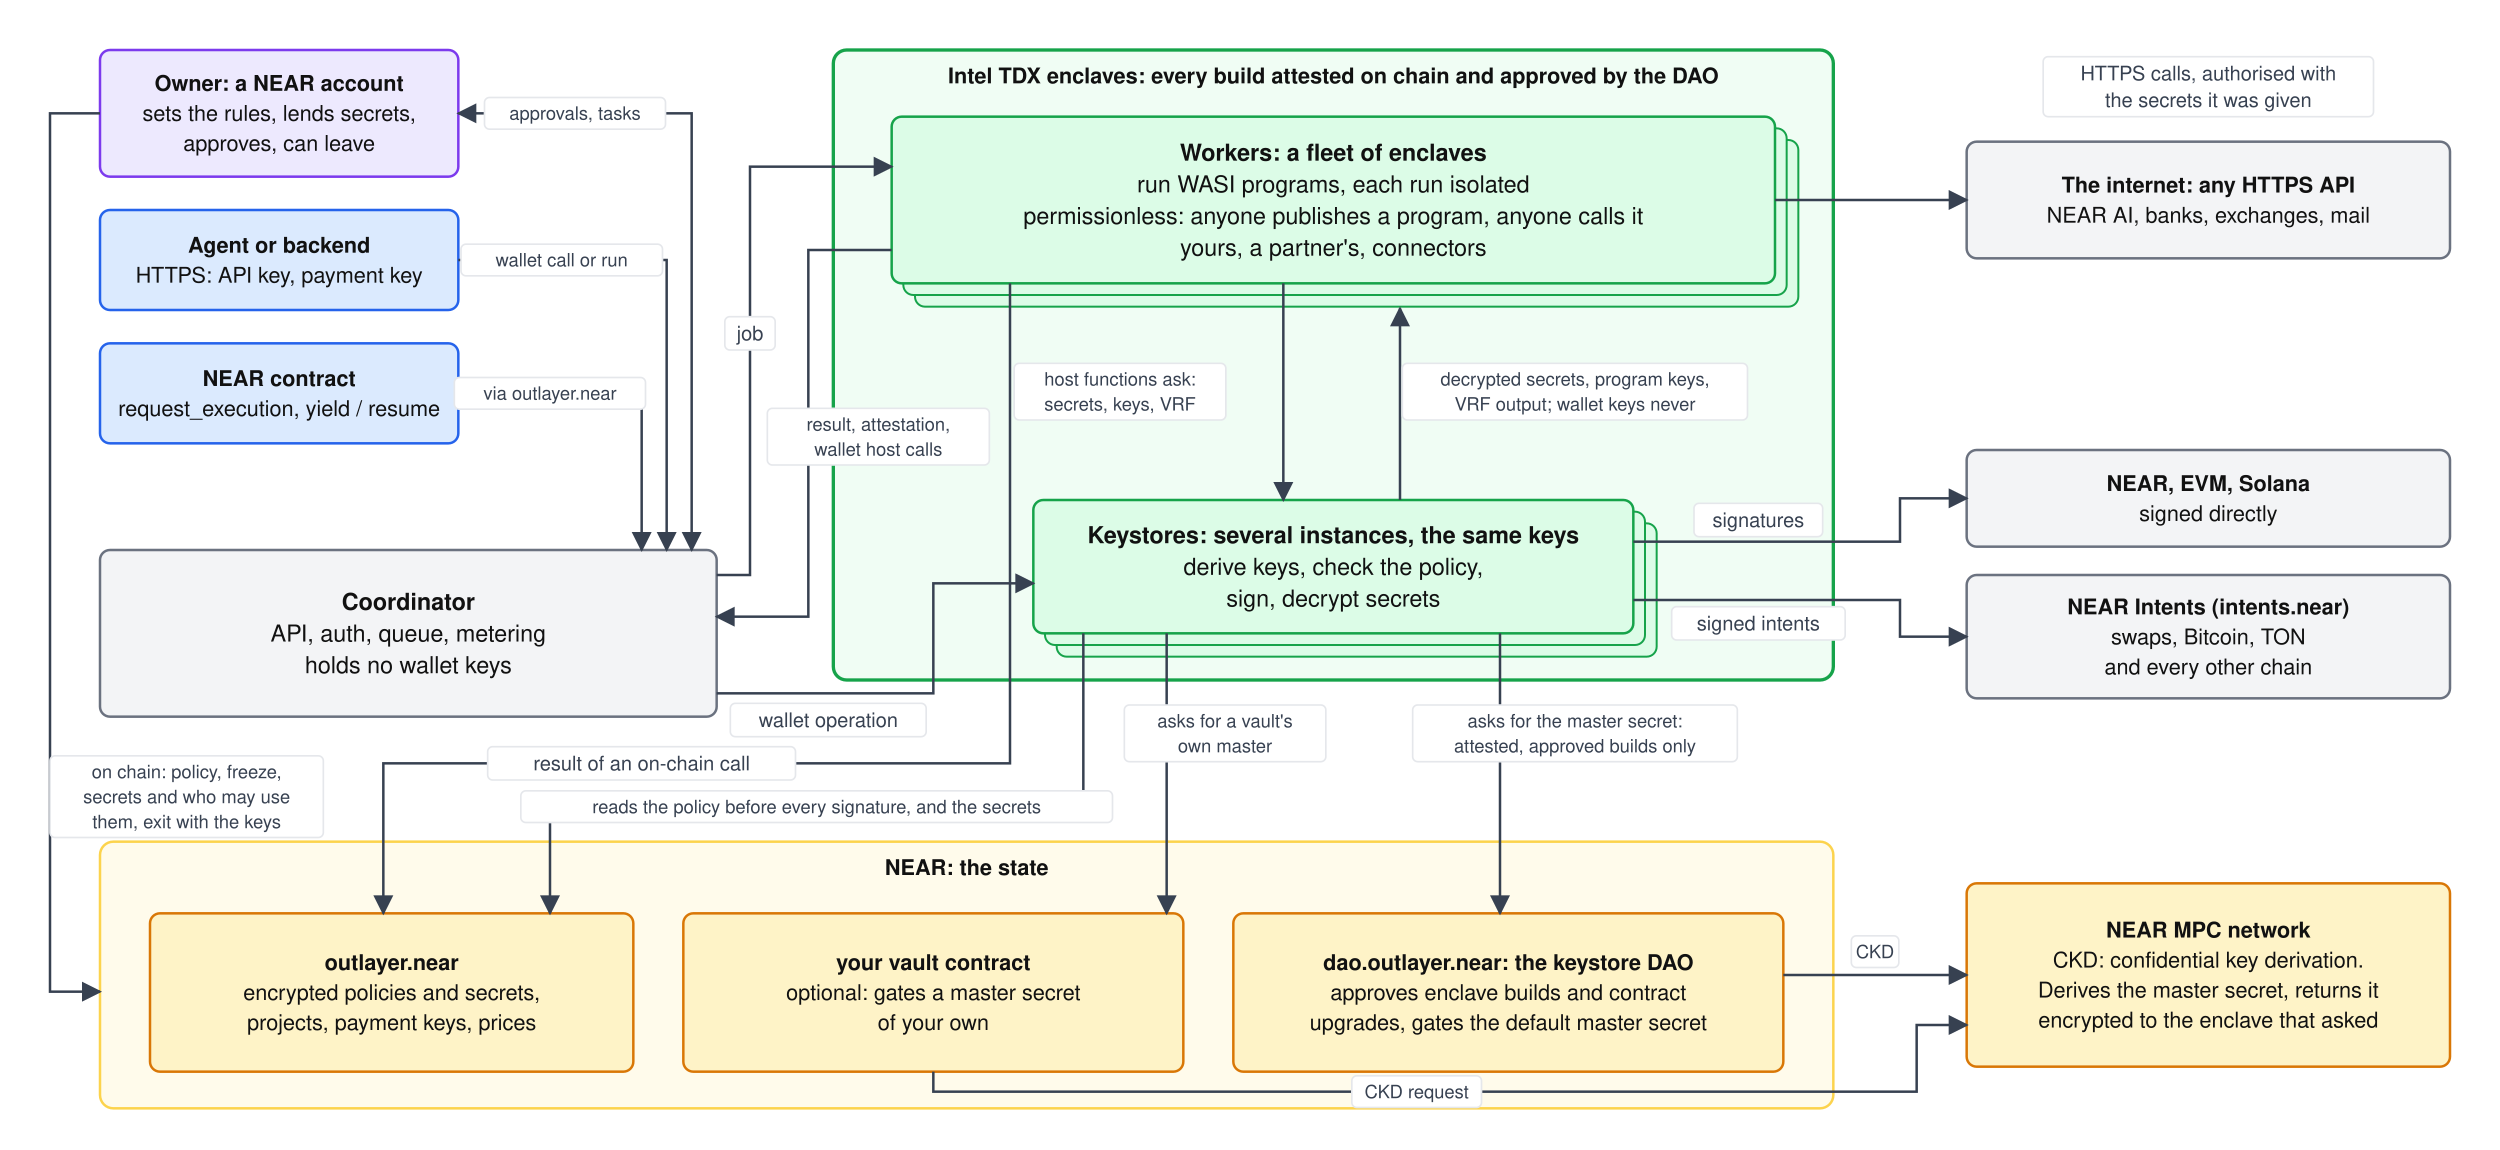
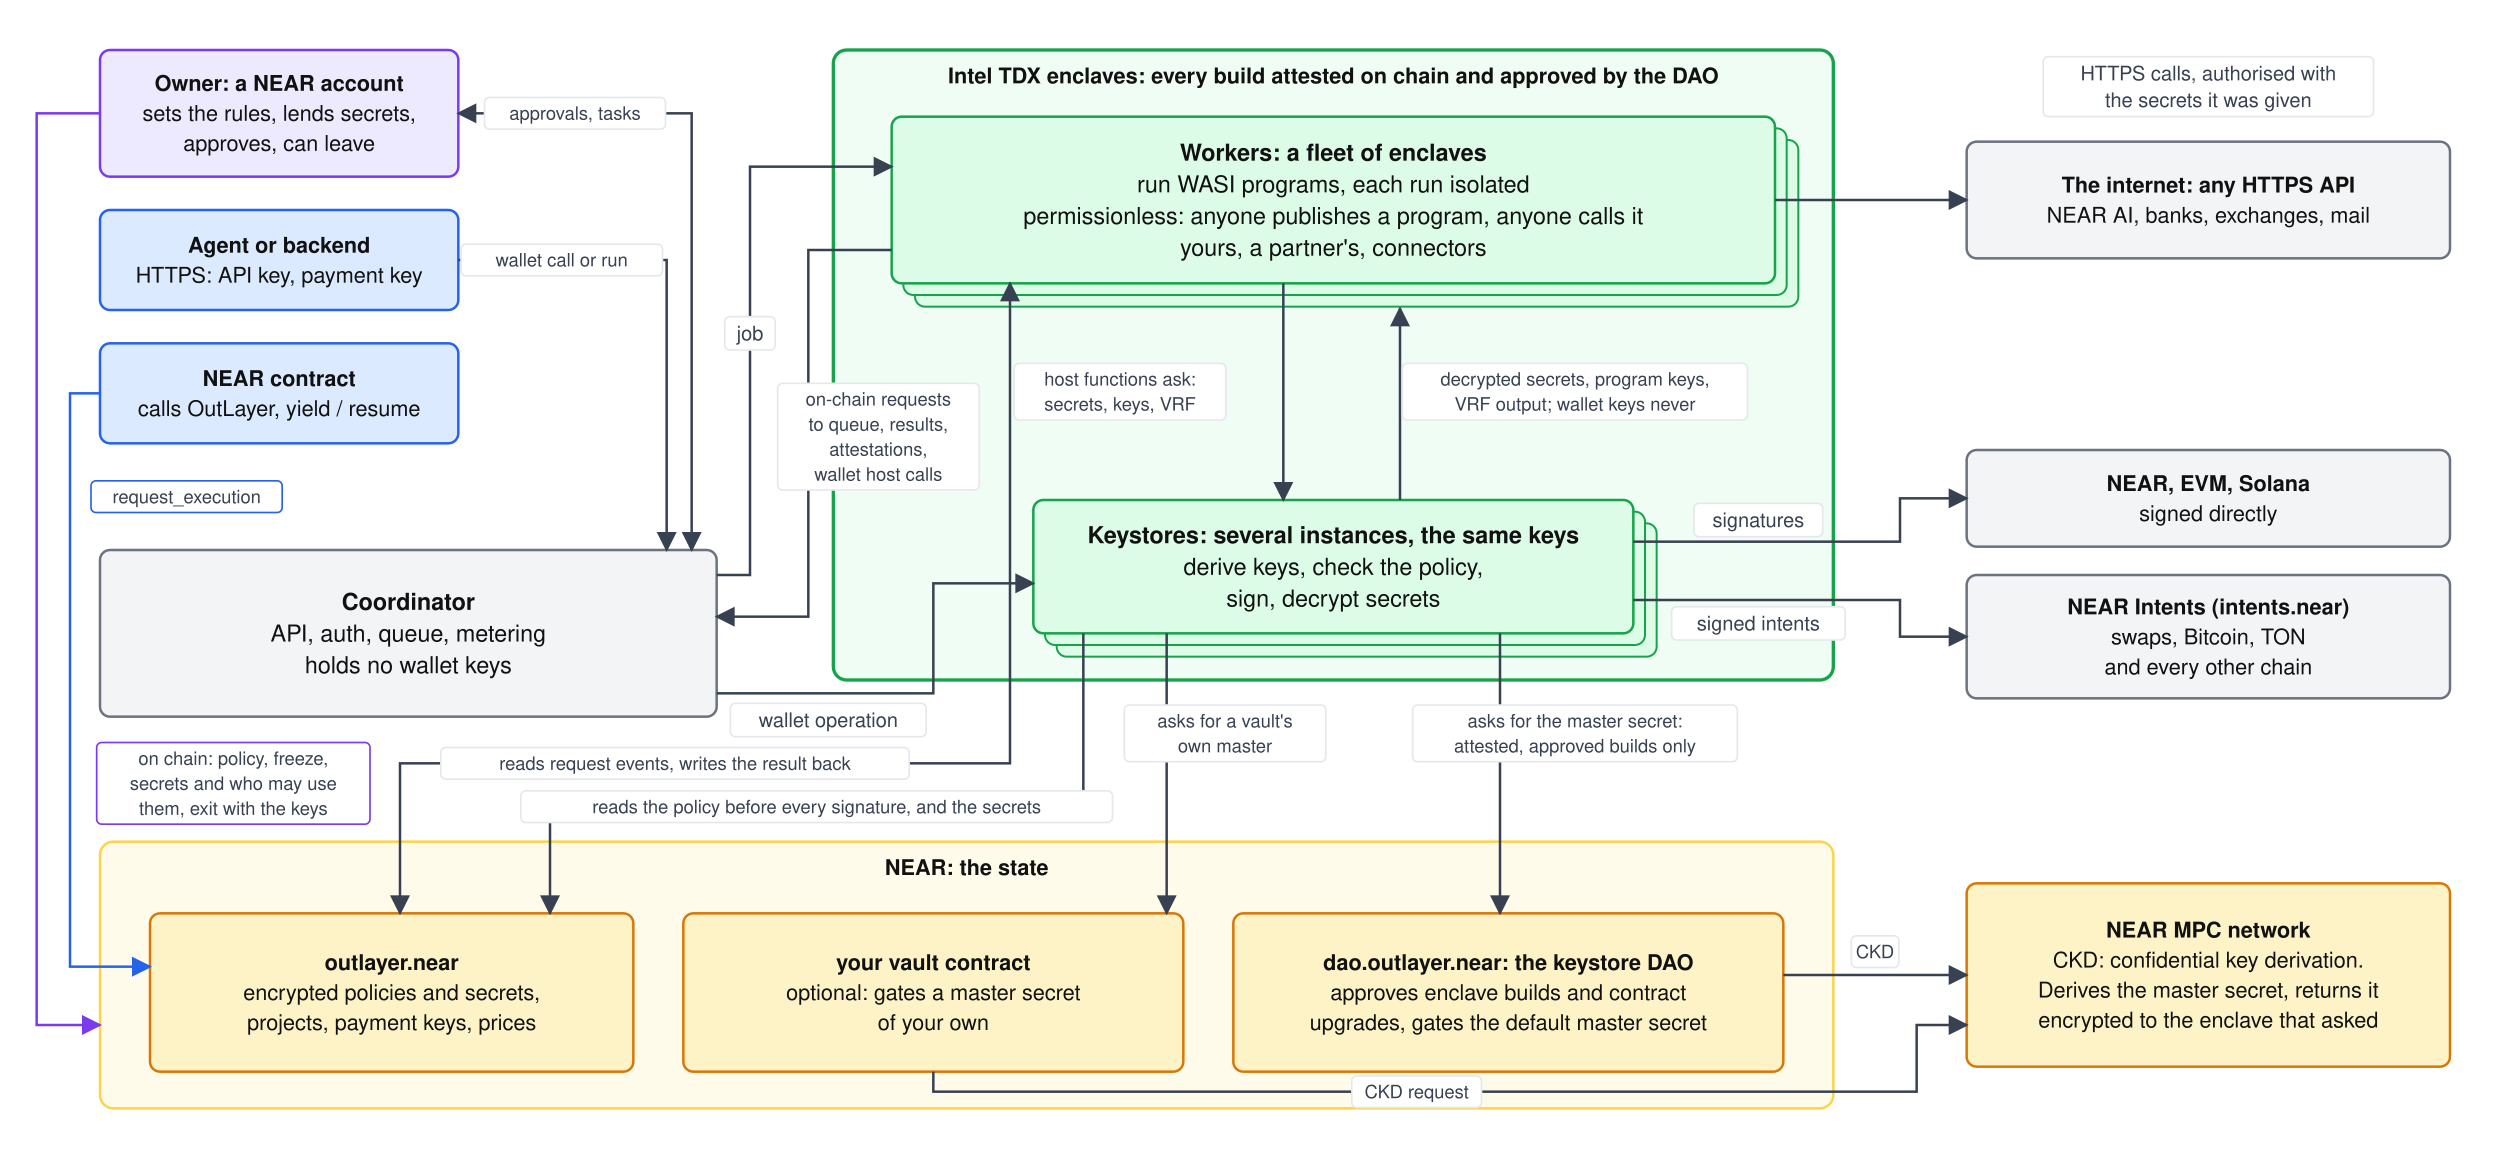
<svg xmlns="http://www.w3.org/2000/svg" width="1500" height="690" viewBox="0 0 1500 690">
  <defs>
    <marker id="ae" viewBox="0 0 10 10" refX="9" refY="5" markerWidth="8" markerHeight="8" orient="auto">
      <path d="M0,0 L10,5 L0,10 z" fill="#374151" />
    </marker>
    <marker id="as" viewBox="0 0 10 10" refX="1" refY="5" markerWidth="8" markerHeight="8" orient="auto">
      <path d="M10,0 L0,5 L10,10 z" fill="#374151" />
+     </marker>
+     <marker id="ao" viewBox="0 0 10 10" refX="9" refY="5" markerWidth="8" markerHeight="8" orient="auto">
+       <path d="M0,0 L10,5 L0,10 z" fill="#7c3aed" />
+     </marker>
+     <marker id="ad" viewBox="0 0 10 10" refX="9" refY="5" markerWidth="8" markerHeight="8" orient="auto">
+       <path d="M0,0 L10,5 L0,10 z" fill="#2563eb" />
    </marker>
  </defs>
  <rect x="0" y="0" width="1500" height="690" fill="#ffffff" />
  <rect x="500" y="30" width="600" height="378" rx="8" fill="#f0fdf4" stroke="#16a34a" stroke-width="2" />
  <text x="800.0" y="50" text-anchor="middle" font-family="Helvetica, Arial, sans-serif" font-size="13" fill="#111" font-weight="bold">Intel TDX enclaves: every build attested on chain and approved by the DAO</text>
  <rect x="60" y="505" width="1040" height="160" rx="8" fill="#fffbeb" stroke="#fcd34d" stroke-width="1.5" />
  <text x="580.0" y="525" text-anchor="middle" font-family="Helvetica, Arial, sans-serif" font-size="13" fill="#111" font-weight="bold">NEAR: the state</text>
  <rect x="60" y="30" width="215" height="76" rx="6" fill="#ede9fe" stroke="#7c3aed" stroke-width="1.5" />
  <text x="167.5" y="54.5" text-anchor="middle" font-family="Helvetica, Arial, sans-serif" font-size="13" fill="#111" font-weight="bold">Owner: a NEAR account</text>
  <text x="167.5" y="72.5" text-anchor="middle" font-family="Helvetica, Arial, sans-serif" font-size="13" fill="#111">sets the rules, lends secrets,</text>
  <text x="167.5" y="90.5" text-anchor="middle" font-family="Helvetica, Arial, sans-serif" font-size="13" fill="#111">approves, can leave</text>
  <rect x="60" y="126" width="215" height="60" rx="6" fill="#dbeafe" stroke="#2563eb" stroke-width="1.5" />
  <text x="167.5" y="151.6" text-anchor="middle" font-family="Helvetica, Arial, sans-serif" font-size="13" fill="#111" font-weight="bold">Agent or backend</text>
  <text x="167.5" y="169.6" text-anchor="middle" font-family="Helvetica, Arial, sans-serif" font-size="13" fill="#111">HTTPS: API key, payment key</text>
  <rect x="60" y="206" width="215" height="60" rx="6" fill="#dbeafe" stroke="#2563eb" stroke-width="1.5" />
  <text x="167.5" y="231.6" text-anchor="middle" font-family="Helvetica, Arial, sans-serif" font-size="13" fill="#111" font-weight="bold">NEAR contract</text>
-   <text x="167.5" y="249.6" text-anchor="middle" font-family="Helvetica, Arial, sans-serif" font-size="13" fill="#111">request_execution, yield / resume</text>
+   <text x="167.5" y="249.6" text-anchor="middle" font-family="Helvetica, Arial, sans-serif" font-size="13" fill="#111">calls OutLayer, yield / resume</text>
  <rect x="60" y="330" width="370" height="100" rx="6" fill="#f3f4f6" stroke="#6b7280" stroke-width="1.5" />
  <text x="245.0" y="365.9" text-anchor="middle" font-family="Helvetica, Arial, sans-serif" font-size="14" fill="#111" font-weight="bold">Coordinator</text>
  <text x="245.0" y="384.9" text-anchor="middle" font-family="Helvetica, Arial, sans-serif" font-size="14" fill="#111">API, auth, queue, metering</text>
  <text x="245.0" y="403.9" text-anchor="middle" font-family="Helvetica, Arial, sans-serif" font-size="14" fill="#111">holds no wallet keys</text>
  <rect x="549" y="84" width="530" height="100" rx="6" fill="#dcfce7" stroke="#16a34a" stroke-width="1.2" />
  <rect x="542" y="77" width="530" height="100" rx="6" fill="#dcfce7" stroke="#16a34a" stroke-width="1.2" />
  <rect x="535" y="70" width="530" height="100" rx="6" fill="#dcfce7" stroke="#16a34a" stroke-width="1.5" />
  <text x="800.0" y="96.4" text-anchor="middle" font-family="Helvetica, Arial, sans-serif" font-size="14" fill="#111" font-weight="bold">Workers: a fleet of enclaves</text>
  <text x="800.0" y="115.4" text-anchor="middle" font-family="Helvetica, Arial, sans-serif" font-size="14" fill="#111">run WASI programs, each run isolated</text>
  <text x="800.0" y="134.4" text-anchor="middle" font-family="Helvetica, Arial, sans-serif" font-size="14" fill="#111">permissionless: anyone publishes a program, anyone calls it</text>
  <text x="800.0" y="153.4" text-anchor="middle" font-family="Helvetica, Arial, sans-serif" font-size="14" fill="#111">yours, a partner's, connectors</text>
  <rect x="634" y="314" width="360" height="80" rx="6" fill="#dcfce7" stroke="#16a34a" stroke-width="1.2" />
  <rect x="627" y="307" width="360" height="80" rx="6" fill="#dcfce7" stroke="#16a34a" stroke-width="1.2" />
  <rect x="620" y="300" width="360" height="80" rx="6" fill="#dcfce7" stroke="#16a34a" stroke-width="1.5" />
  <text x="800.0" y="325.9" text-anchor="middle" font-family="Helvetica, Arial, sans-serif" font-size="14" fill="#111" font-weight="bold">Keystores: several instances, the same keys</text>
  <text x="800.0" y="344.9" text-anchor="middle" font-family="Helvetica, Arial, sans-serif" font-size="14" fill="#111">derive keys, check the policy,</text>
  <text x="800.0" y="363.9" text-anchor="middle" font-family="Helvetica, Arial, sans-serif" font-size="14" fill="#111">sign, decrypt secrets</text>
  <rect x="1180" y="85" width="290" height="70" rx="6" fill="#f3f4f6" stroke="#6b7280" stroke-width="1.5" />
  <text x="1325.0" y="115.5" text-anchor="middle" font-family="Helvetica, Arial, sans-serif" font-size="13" fill="#111" font-weight="bold">The internet: any HTTPS API</text>
  <text x="1325.0" y="133.6" text-anchor="middle" font-family="Helvetica, Arial, sans-serif" font-size="13" fill="#111">NEAR AI, banks, exchanges, mail</text>
  <rect x="1180" y="270" width="290" height="58" rx="6" fill="#f3f4f6" stroke="#6b7280" stroke-width="1.5" />
  <text x="1325.0" y="294.6" text-anchor="middle" font-family="Helvetica, Arial, sans-serif" font-size="13" fill="#111" font-weight="bold">NEAR, EVM, Solana</text>
  <text x="1325.0" y="312.6" text-anchor="middle" font-family="Helvetica, Arial, sans-serif" font-size="13" fill="#111">signed directly</text>
  <rect x="1180" y="345" width="290" height="74" rx="6" fill="#f3f4f6" stroke="#6b7280" stroke-width="1.5" />
  <text x="1325.0" y="368.6" text-anchor="middle" font-family="Helvetica, Arial, sans-serif" font-size="13" fill="#111" font-weight="bold">NEAR Intents (intents.near)</text>
  <text x="1325.0" y="386.6" text-anchor="middle" font-family="Helvetica, Arial, sans-serif" font-size="13" fill="#111">swaps, Bitcoin, TON</text>
  <text x="1325.0" y="404.6" text-anchor="middle" font-family="Helvetica, Arial, sans-serif" font-size="13" fill="#111">and every other chain</text>
  <rect x="1180" y="530" width="290" height="110" rx="6" fill="#fef3c7" stroke="#d97706" stroke-width="1.5" />
  <text x="1325.0" y="562.5" text-anchor="middle" font-family="Helvetica, Arial, sans-serif" font-size="13" fill="#111" font-weight="bold">NEAR MPC network</text>
  <text x="1325.0" y="580.5" text-anchor="middle" font-family="Helvetica, Arial, sans-serif" font-size="13" fill="#111">CKD: confidential key derivation.</text>
  <text x="1325.0" y="598.5" text-anchor="middle" font-family="Helvetica, Arial, sans-serif" font-size="13" fill="#111">Derives the master secret, returns it</text>
  <text x="1325.0" y="616.5" text-anchor="middle" font-family="Helvetica, Arial, sans-serif" font-size="13" fill="#111">encrypted to the enclave that asked</text>
  <rect x="90" y="548" width="290" height="95" rx="6" fill="#fef3c7" stroke="#d97706" stroke-width="1.5" />
  <text x="235.0" y="582.0" text-anchor="middle" font-family="Helvetica, Arial, sans-serif" font-size="13" fill="#111" font-weight="bold">outlayer.near</text>
  <text x="235.0" y="600.0" text-anchor="middle" font-family="Helvetica, Arial, sans-serif" font-size="13" fill="#111">encrypted policies and secrets,</text>
  <text x="235.0" y="618.0" text-anchor="middle" font-family="Helvetica, Arial, sans-serif" font-size="13" fill="#111">projects, payment keys, prices</text>
  <rect x="410" y="548" width="300" height="95" rx="6" fill="#fef3c7" stroke="#d97706" stroke-width="1.5" />
  <text x="560.0" y="582.0" text-anchor="middle" font-family="Helvetica, Arial, sans-serif" font-size="13" fill="#111" font-weight="bold">your vault contract</text>
  <text x="560.0" y="600.0" text-anchor="middle" font-family="Helvetica, Arial, sans-serif" font-size="13" fill="#111">optional: gates a master secret</text>
  <text x="560.0" y="618.0" text-anchor="middle" font-family="Helvetica, Arial, sans-serif" font-size="13" fill="#111">of your own</text>
  <rect x="740" y="548" width="330" height="95" rx="6" fill="#fef3c7" stroke="#d97706" stroke-width="1.5" />
  <text x="905.0" y="582.0" text-anchor="middle" font-family="Helvetica, Arial, sans-serif" font-size="13" fill="#111" font-weight="bold">dao.outlayer.near: the keystore DAO</text>
  <text x="905.0" y="600.0" text-anchor="middle" font-family="Helvetica, Arial, sans-serif" font-size="13" fill="#111">approves enclave builds and contract</text>
  <text x="905.0" y="618.0" text-anchor="middle" font-family="Helvetica, Arial, sans-serif" font-size="13" fill="#111">upgrades, gates the default master secret</text>
  <path d="M 275,68 L 415,68 L 415,330" fill="none" stroke="#374151" stroke-width="1.5" marker-end="url(#ae)" marker-start="url(#as)" />
  <rect x="290.7" y="58.5" width="108.6" height="19" rx="3" fill="#ffffff" stroke="#e5e7eb" />
  <text x="345" y="71.8" text-anchor="middle" font-family="Helvetica, Arial, sans-serif" font-size="11" fill="#374151">approvals, tasks</text>
  <path d="M 275,156 L 400,156 L 400,330" fill="none" stroke="#374151" stroke-width="1.5" marker-end="url(#ae)" />
  <rect x="276.6" y="146.5" width="120.9" height="19" rx="3" fill="#ffffff" stroke="#e5e7eb" />
  <text x="337" y="159.8" text-anchor="middle" font-family="Helvetica, Arial, sans-serif" font-size="11" fill="#374151">wallet call or run</text>
-   <path d="M 275,236 L 385,236 L 385,330" fill="none" stroke="#374151" stroke-width="1.5" marker-end="url(#ae)" />
-   <rect x="272.6" y="226.5" width="114.7" height="19" rx="3" fill="#ffffff" stroke="#e5e7eb" />
-   <text x="330" y="239.8" text-anchor="middle" font-family="Helvetica, Arial, sans-serif" font-size="11" fill="#374151">via outlayer.near</text>
  <path d="M 430,345 L 450,345 L 450,100 L 535,100" fill="none" stroke="#374151" stroke-width="1.5" marker-end="url(#ae)" />
  <rect x="434.9" y="190.0" width="30.2" height="20" rx="3" fill="#ffffff" stroke="#e5e7eb" />
  <text x="450" y="204.2" text-anchor="middle" font-family="Helvetica, Arial, sans-serif" font-size="12" fill="#374151">job</text>
  <path d="M 535,150 L 485,150 L 485,370 L 430,370" fill="none" stroke="#374151" stroke-width="1.5" marker-end="url(#ae)" />
-   <rect x="460.4" y="245.0" width="133.2" height="34" rx="3" fill="#ffffff" stroke="#e5e7eb" />
-   <text x="527" y="258.4" text-anchor="middle" font-family="Helvetica, Arial, sans-serif" font-size="11" fill="#374151">result, attestation,</text>
-   <text x="527" y="273.4" text-anchor="middle" font-family="Helvetica, Arial, sans-serif" font-size="11" fill="#374151">wallet host calls</text>
+   <rect x="466.6" y="230.0" width="120.9" height="64" rx="3" fill="#ffffff" stroke="#e5e7eb" />
+   <text x="527" y="243.3" text-anchor="middle" font-family="Helvetica, Arial, sans-serif" font-size="11" fill="#374151">on-chain requests</text>
+   <text x="527" y="258.4" text-anchor="middle" font-family="Helvetica, Arial, sans-serif" font-size="11" fill="#374151">to queue, results,</text>
+   <text x="527" y="273.4" text-anchor="middle" font-family="Helvetica, Arial, sans-serif" font-size="11" fill="#374151">attestations,</text>
+   <text x="527" y="288.4" text-anchor="middle" font-family="Helvetica, Arial, sans-serif" font-size="11" fill="#374151">wallet host calls</text>
  <path d="M 430,416 L 560,416 L 560,350 L 620,350" fill="none" stroke="#374151" stroke-width="1.5" marker-end="url(#ae)" />
  <rect x="438.2" y="422.0" width="117.5" height="20" rx="3" fill="#ffffff" stroke="#e5e7eb" />
  <text x="497" y="436.2" text-anchor="middle" font-family="Helvetica, Arial, sans-serif" font-size="12" fill="#374151">wallet operation</text>
  <path d="M 770,170 L 770,300" fill="none" stroke="#374151" stroke-width="1.5" marker-end="url(#ae)" />
  <rect x="608.5" y="218.0" width="127.0" height="34" rx="3" fill="#ffffff" stroke="#e5e7eb" />
  <text x="672" y="231.3" text-anchor="middle" font-family="Helvetica, Arial, sans-serif" font-size="11" fill="#374151">host functions ask:</text>
  <text x="672" y="246.3" text-anchor="middle" font-family="Helvetica, Arial, sans-serif" font-size="11" fill="#374151">secrets, keys, VRF</text>
  <path d="M 840,300 L 840,185" fill="none" stroke="#374151" stroke-width="1.5" marker-end="url(#ae)" />
  <rect x="841.4" y="218.0" width="207.1" height="34" rx="3" fill="#ffffff" stroke="#e5e7eb" />
  <text x="945" y="231.3" text-anchor="middle" font-family="Helvetica, Arial, sans-serif" font-size="11" fill="#374151">decrypted secrets, program keys,</text>
  <text x="945" y="246.3" text-anchor="middle" font-family="Helvetica, Arial, sans-serif" font-size="11" fill="#374151">VRF output; wallet keys never</text>
  <path d="M 1065,120 L 1180,120" fill="none" stroke="#374151" stroke-width="1.5" marker-end="url(#ae)" />
  <rect x="1225.9" y="34.0" width="198.2" height="36" rx="3" fill="#ffffff" stroke="#e5e7eb" />
  <text x="1325" y="48.2" text-anchor="middle" font-family="Helvetica, Arial, sans-serif" font-size="12" fill="#374151">HTTPS calls, authorised with</text>
  <text x="1325" y="64.2" text-anchor="middle" font-family="Helvetica, Arial, sans-serif" font-size="12" fill="#374151">the secrets it was given</text>
  <path d="M 980,325 L 1140,325 L 1140,299 L 1180,299" fill="none" stroke="#374151" stroke-width="1.5" marker-end="url(#ae)" />
  <rect x="1016.4" y="302.0" width="77.2" height="20" rx="3" fill="#ffffff" stroke="#e5e7eb" />
  <text x="1055" y="316.2" text-anchor="middle" font-family="Helvetica, Arial, sans-serif" font-size="12" fill="#374151">signatures</text>
  <path d="M 980,360 L 1140,360 L 1140,382 L 1180,382" fill="none" stroke="#374151" stroke-width="1.5" marker-end="url(#ae)" />
  <rect x="1003.0" y="364.0" width="104.1" height="20" rx="3" fill="#ffffff" stroke="#e5e7eb" />
  <text x="1055" y="378.2" text-anchor="middle" font-family="Helvetica, Arial, sans-serif" font-size="12" fill="#374151">signed intents</text>
-   <path d="M 606,170 L 606,458 L 230,458 L 230,548" fill="none" stroke="#374151" stroke-width="1.5" marker-end="url(#ae)" />
-   <rect x="292.6" y="448.0" width="184.7" height="20" rx="3" fill="#ffffff" stroke="#e5e7eb" />
-   <text x="385" y="462.2" text-anchor="middle" font-family="Helvetica, Arial, sans-serif" font-size="12" fill="#374151">result of an on-chain call</text>
+   <path d="M 606,170 L 606,458 L 240,458 L 240,548" fill="none" stroke="#374151" stroke-width="1.5" marker-end="url(#ae)" marker-start="url(#as)" />
+   <rect x="264.5" y="448.5" width="281.0" height="19" rx="3" fill="#ffffff" stroke="#e5e7eb" />
+   <text x="405" y="461.9" text-anchor="middle" font-family="Helvetica, Arial, sans-serif" font-size="11" fill="#374151">reads request events, writes the result back</text>
  <path d="M 650,380 L 650,484 L 330,484 L 330,548" fill="none" stroke="#374151" stroke-width="1.5" marker-end="url(#ae)" />
  <rect x="312.5" y="474.5" width="355.0" height="19" rx="3" fill="#ffffff" stroke="#e5e7eb" />
  <text x="490" y="487.9" text-anchor="middle" font-family="Helvetica, Arial, sans-serif" font-size="11" fill="#374151">reads the policy before every signature, and the secrets</text>
  <path d="M 700,380 L 700,548" fill="none" stroke="#374151" stroke-width="1.5" marker-end="url(#ae)" />
  <rect x="674.6" y="423.0" width="120.9" height="34" rx="3" fill="#ffffff" stroke="#e5e7eb" />
  <text x="735" y="436.4" text-anchor="middle" font-family="Helvetica, Arial, sans-serif" font-size="11" fill="#374151">asks for a vault's</text>
  <text x="735" y="451.4" text-anchor="middle" font-family="Helvetica, Arial, sans-serif" font-size="11" fill="#374151">own master</text>
  <path d="M 900,380 L 900,548" fill="none" stroke="#374151" stroke-width="1.5" marker-end="url(#ae)" />
  <rect x="847.6" y="423.0" width="194.8" height="34" rx="3" fill="#ffffff" stroke="#e5e7eb" />
  <text x="945" y="436.4" text-anchor="middle" font-family="Helvetica, Arial, sans-serif" font-size="11" fill="#374151">asks for the master secret:</text>
  <text x="945" y="451.4" text-anchor="middle" font-family="Helvetica, Arial, sans-serif" font-size="11" fill="#374151">attested, approved builds only</text>
  <path d="M 1070,585 L 1180,585" fill="none" stroke="#374151" stroke-width="1.5" marker-end="url(#ae)" />
  <rect x="1110.8" y="561.5" width="28.5" height="19" rx="3" fill="#ffffff" stroke="#e5e7eb" />
  <text x="1125" y="574.9" text-anchor="middle" font-family="Helvetica, Arial, sans-serif" font-size="11" fill="#374151">CKD</text>
  <path d="M 560,643 L 560,655 L 1150,655 L 1150,615 L 1180,615" fill="none" stroke="#374151" stroke-width="1.5" marker-end="url(#ae)" />
  <rect x="811.1" y="645.5" width="77.8" height="19" rx="3" fill="#ffffff" stroke="#e5e7eb" />
  <text x="850" y="658.9" text-anchor="middle" font-family="Helvetica, Arial, sans-serif" font-size="11" fill="#374151">CKD request</text>
-   <path d="M 60,68 L 30,68 L 30,595 L 60,595" fill="none" stroke="#374151" stroke-width="1.5" marker-end="url(#ae)" />
-   <rect x="30.0" y="453.5" width="164.0" height="49" rx="3" fill="#ffffff" stroke="#e5e7eb" />
-   <text x="112" y="466.9" text-anchor="middle" font-family="Helvetica, Arial, sans-serif" font-size="11" fill="#374151">on chain: policy, freeze,</text>
-   <text x="112" y="481.9" text-anchor="middle" font-family="Helvetica, Arial, sans-serif" font-size="11" fill="#374151">secrets and who may use</text>
-   <text x="112" y="496.9" text-anchor="middle" font-family="Helvetica, Arial, sans-serif" font-size="11" fill="#374151">them, exit with the keys</text>
+   <path d="M 60,68 L 22,68 L 22,615 L 60,615" fill="none" stroke="#7c3aed" stroke-width="1.5" marker-end="url(#ao)" />
+   <rect x="58.0" y="445.5" width="164.0" height="49" rx="3" fill="#ffffff" stroke="#7c3aed" />
+   <text x="140" y="458.9" text-anchor="middle" font-family="Helvetica, Arial, sans-serif" font-size="11" fill="#374151">on chain: policy, freeze,</text>
+   <text x="140" y="473.9" text-anchor="middle" font-family="Helvetica, Arial, sans-serif" font-size="11" fill="#374151">secrets and who may use</text>
+   <text x="140" y="488.9" text-anchor="middle" font-family="Helvetica, Arial, sans-serif" font-size="11" fill="#374151">them, exit with the keys</text>
+   <path d="M 60,236 L 42,236 L 42,580 L 90,580" fill="none" stroke="#2563eb" stroke-width="1.5" marker-end="url(#ad)" />
+   <rect x="54.6" y="288.5" width="114.7" height="19" rx="3" fill="#ffffff" stroke="#2563eb" />
+   <text x="112" y="301.9" text-anchor="middle" font-family="Helvetica, Arial, sans-serif" font-size="11" fill="#374151">request_execution</text>
</svg>
